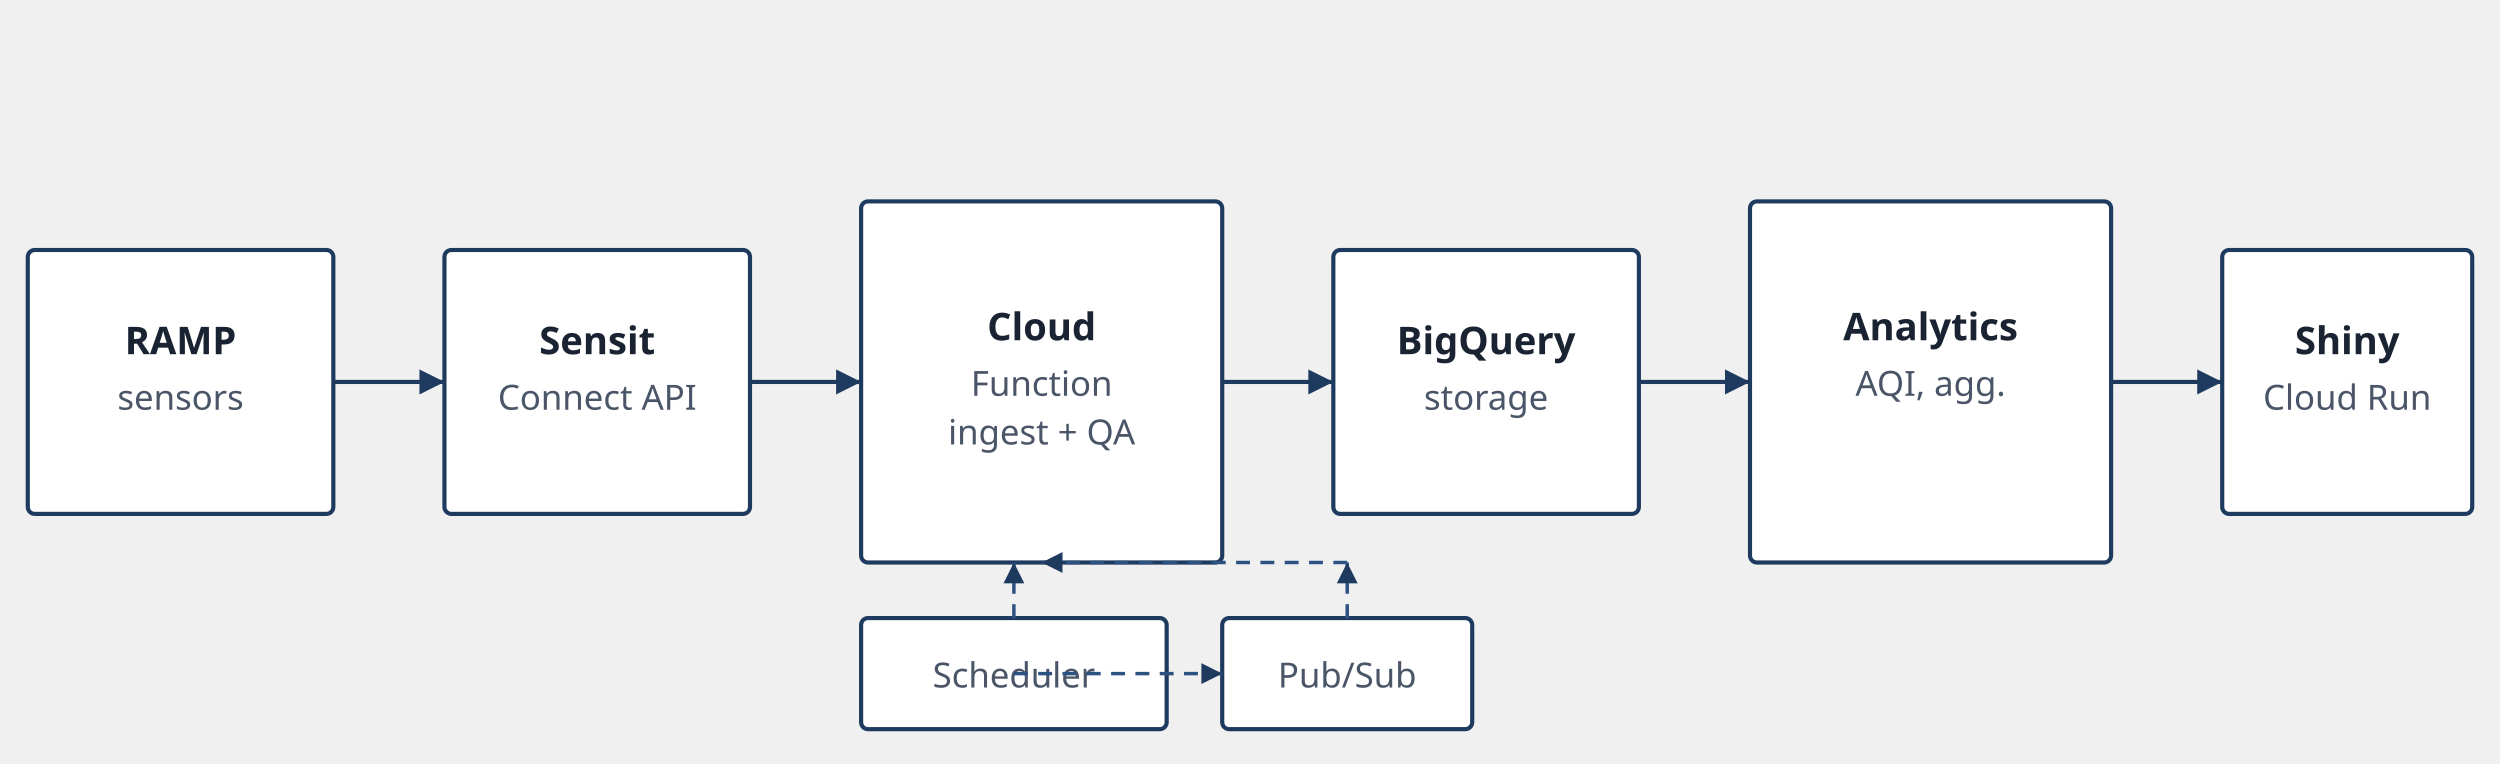
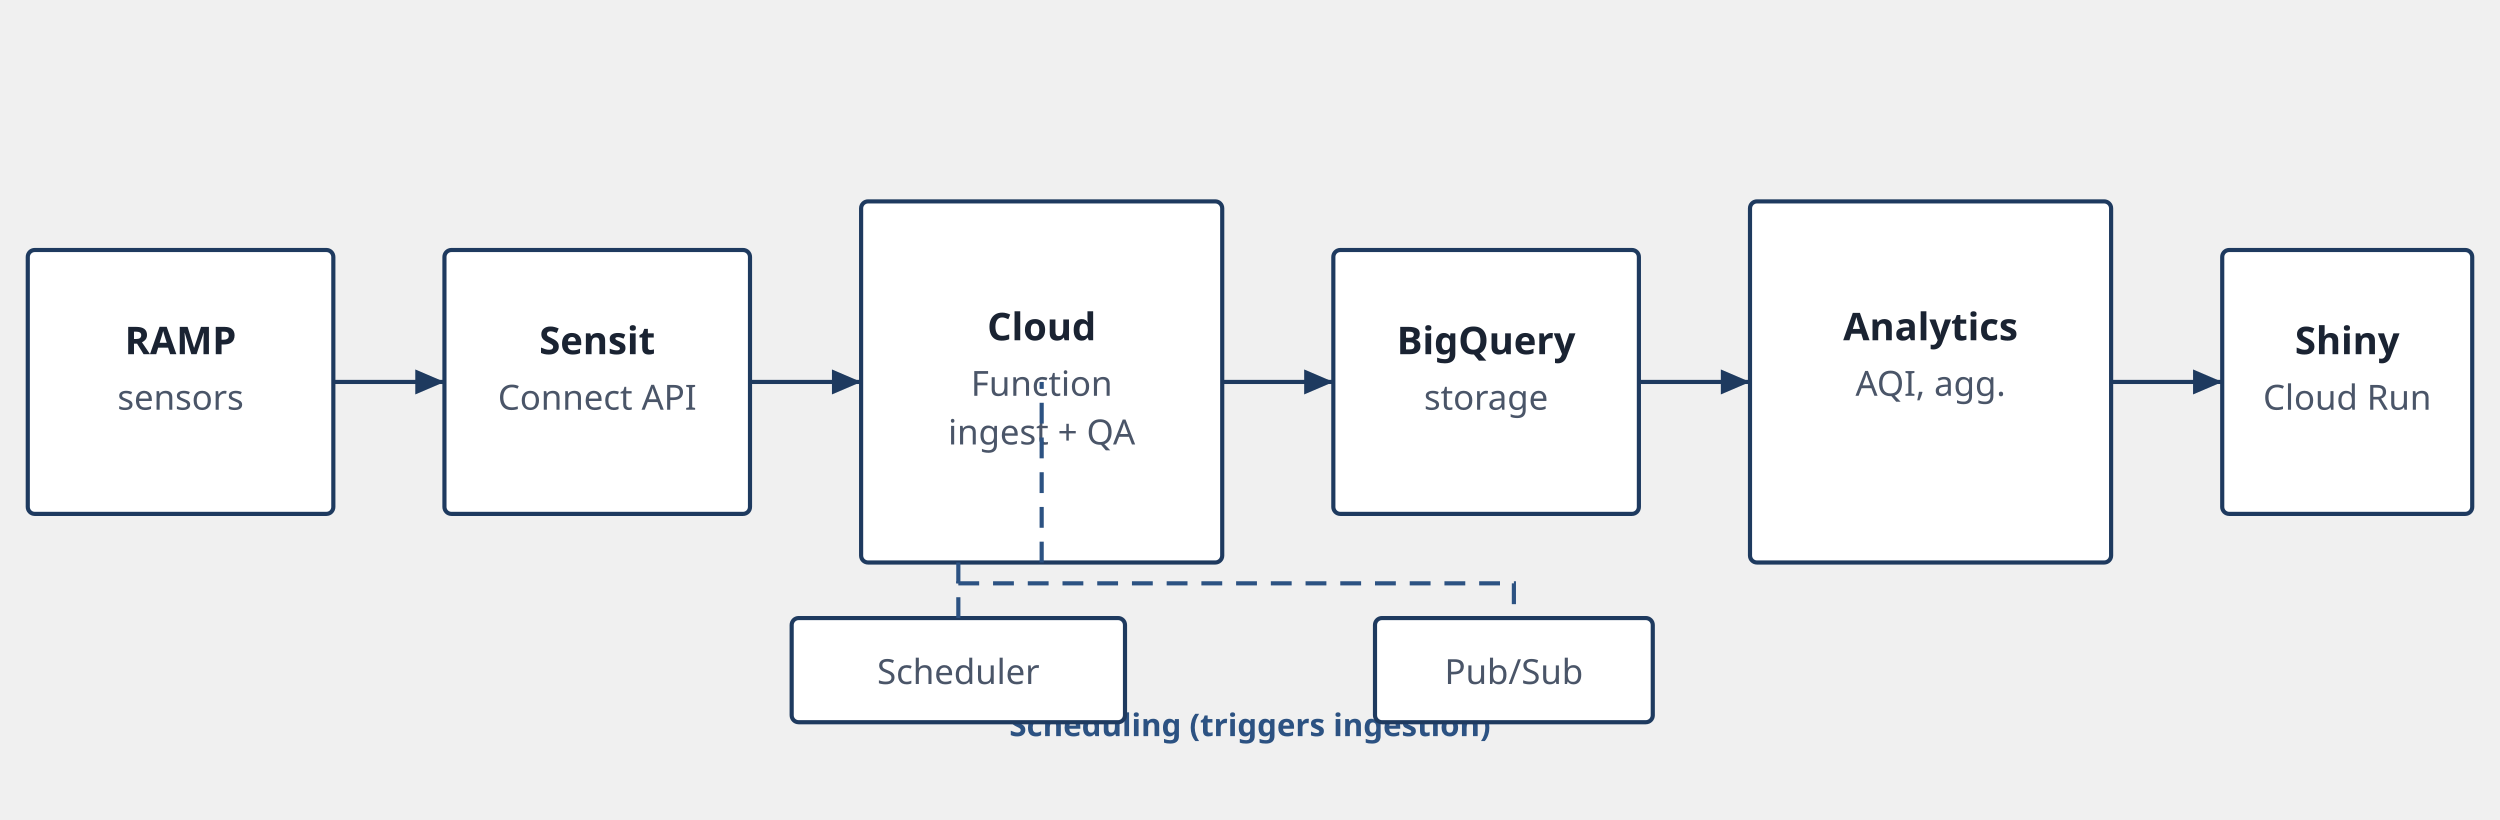
- <svg xmlns="http://www.w3.org/2000/svg" viewBox="0 0 720 220" role="img" aria-labelledby="archTitle archDesc">
+ <svg xmlns="http://www.w3.org/2000/svg" viewBox="0 0 720 236" role="img" aria-labelledby="archTitle archDesc">
  <defs>
-     <marker id="arrow" markerWidth="8" markerHeight="8" refX="6" refY="3" orient="auto">
-       <path d="M0,0 L6,3 L0,6 Z" fill="#1e3a5f" />
+     <marker id="arrow-solid" markerWidth="8" markerHeight="8" refX="7" refY="3" orient="auto">
+       <path d="M0,0 L7,3 L0,6 Z" fill="#1e3a5f" />
    </marker>
  </defs>
  <style>
    .box { fill: #fff; stroke: #1e3a5f; stroke-width: 1.2; }
    .label { font: 600 11px system-ui, sans-serif; fill: #1a2332; }
    .sub { font: 10px system-ui, sans-serif; fill: #4a5568; }
-     .flow { stroke: #1e3a5f; stroke-width: 1.2; fill: none; marker-end: url(#arrow); }
-     .control { stroke: #2c5282; stroke-width: 1; stroke-dasharray: 4 3; fill: none; marker-end: url(#arrow); }
+     .flow { stroke: #1e3a5f; stroke-width: 1.2; fill: none; marker-end: url(#arrow-solid); }
+     .control { stroke: #2c5282; stroke-width: 1.2; fill: none; stroke-dasharray: 6 4; }
+     .control-label { font: 600 9px system-ui, sans-serif; fill: #2c5282; }
  </style>
  <rect class="box" x="8" y="72" width="88" height="76" rx="2" />
  <text class="label" x="52" y="102" text-anchor="middle">RAMP</text>
  <text class="sub" x="52" y="118" text-anchor="middle">sensors</text>
  <line class="flow" x1="96" y1="110" x2="128" y2="110" />
  <rect class="box" x="128" y="72" width="88" height="76" rx="2" />
  <text class="label" x="172" y="102" text-anchor="middle">Sensit</text>
  <text class="sub" x="172" y="118" text-anchor="middle">Connect API</text>
  <line class="flow" x1="216" y1="110" x2="248" y2="110" />
  <rect class="box" x="248" y="58" width="104" height="104" rx="2" />
  <text class="label" x="300" y="98" text-anchor="middle">Cloud</text>
  <text class="sub" x="300" y="114" text-anchor="middle">Function</text>
  <text class="sub" x="300" y="128" text-anchor="middle">ingest + QA</text>
  <line class="flow" x1="352" y1="110" x2="384" y2="110" />
  <rect class="box" x="384" y="72" width="88" height="76" rx="2" />
  <text class="label" x="428" y="102" text-anchor="middle">BigQuery</text>
  <text class="sub" x="428" y="118" text-anchor="middle">storage</text>
  <line class="flow" x1="472" y1="110" x2="504" y2="110" />
  <rect class="box" x="504" y="58" width="104" height="104" rx="2" />
  <text class="label" x="556" y="98" text-anchor="middle">Analytics</text>
  <text class="sub" x="556" y="114" text-anchor="middle">AQI, agg.</text>
  <line class="flow" x1="608" y1="110" x2="640" y2="110" />
  <rect class="box" x="640" y="72" width="72" height="76" rx="2" />
  <text class="label" x="676" y="102" text-anchor="middle">Shiny</text>
  <text class="sub" x="676" y="118" text-anchor="middle">Cloud Run</text>
-   <rect class="box" x="248" y="178" width="88" height="32" rx="2" />
-   <text class="sub" x="292" y="198" text-anchor="middle">Scheduler</text>
-   <line class="control" x1="292" y1="178" x2="292" y2="162" />
-   <rect class="box" x="352" y="178" width="72" height="32" rx="2" />
-   <text class="sub" x="388" y="198" text-anchor="middle">Pub/Sub</text>
-   <line class="control" x1="292" y1="194" x2="352" y2="194" />
-   <line class="control" x1="388" y1="178" x2="388" y2="162" />
-   <line class="control" x1="388" y1="162" x2="300" y2="162" />
+   <text class="control-label" x="360" y="212" text-anchor="middle">Scheduling (triggers ingestion)</text>
+   <rect class="box" x="228" y="178" width="96" height="30" rx="2" />
+   <text class="sub" x="276" y="197" text-anchor="middle">Scheduler</text>
+   <rect class="box" x="396" y="178" width="80" height="30" rx="2" />
+   <text class="sub" x="436" y="197" text-anchor="middle">Pub/Sub</text>
+   <polyline class="control" points="276,178 276,168 436,168 436,178" />
+   <line class="control" x1="276" y1="168" x2="276" y2="162" />
+   <line class="control" x1="300" y1="162" x2="300" y2="110" />
</svg>
